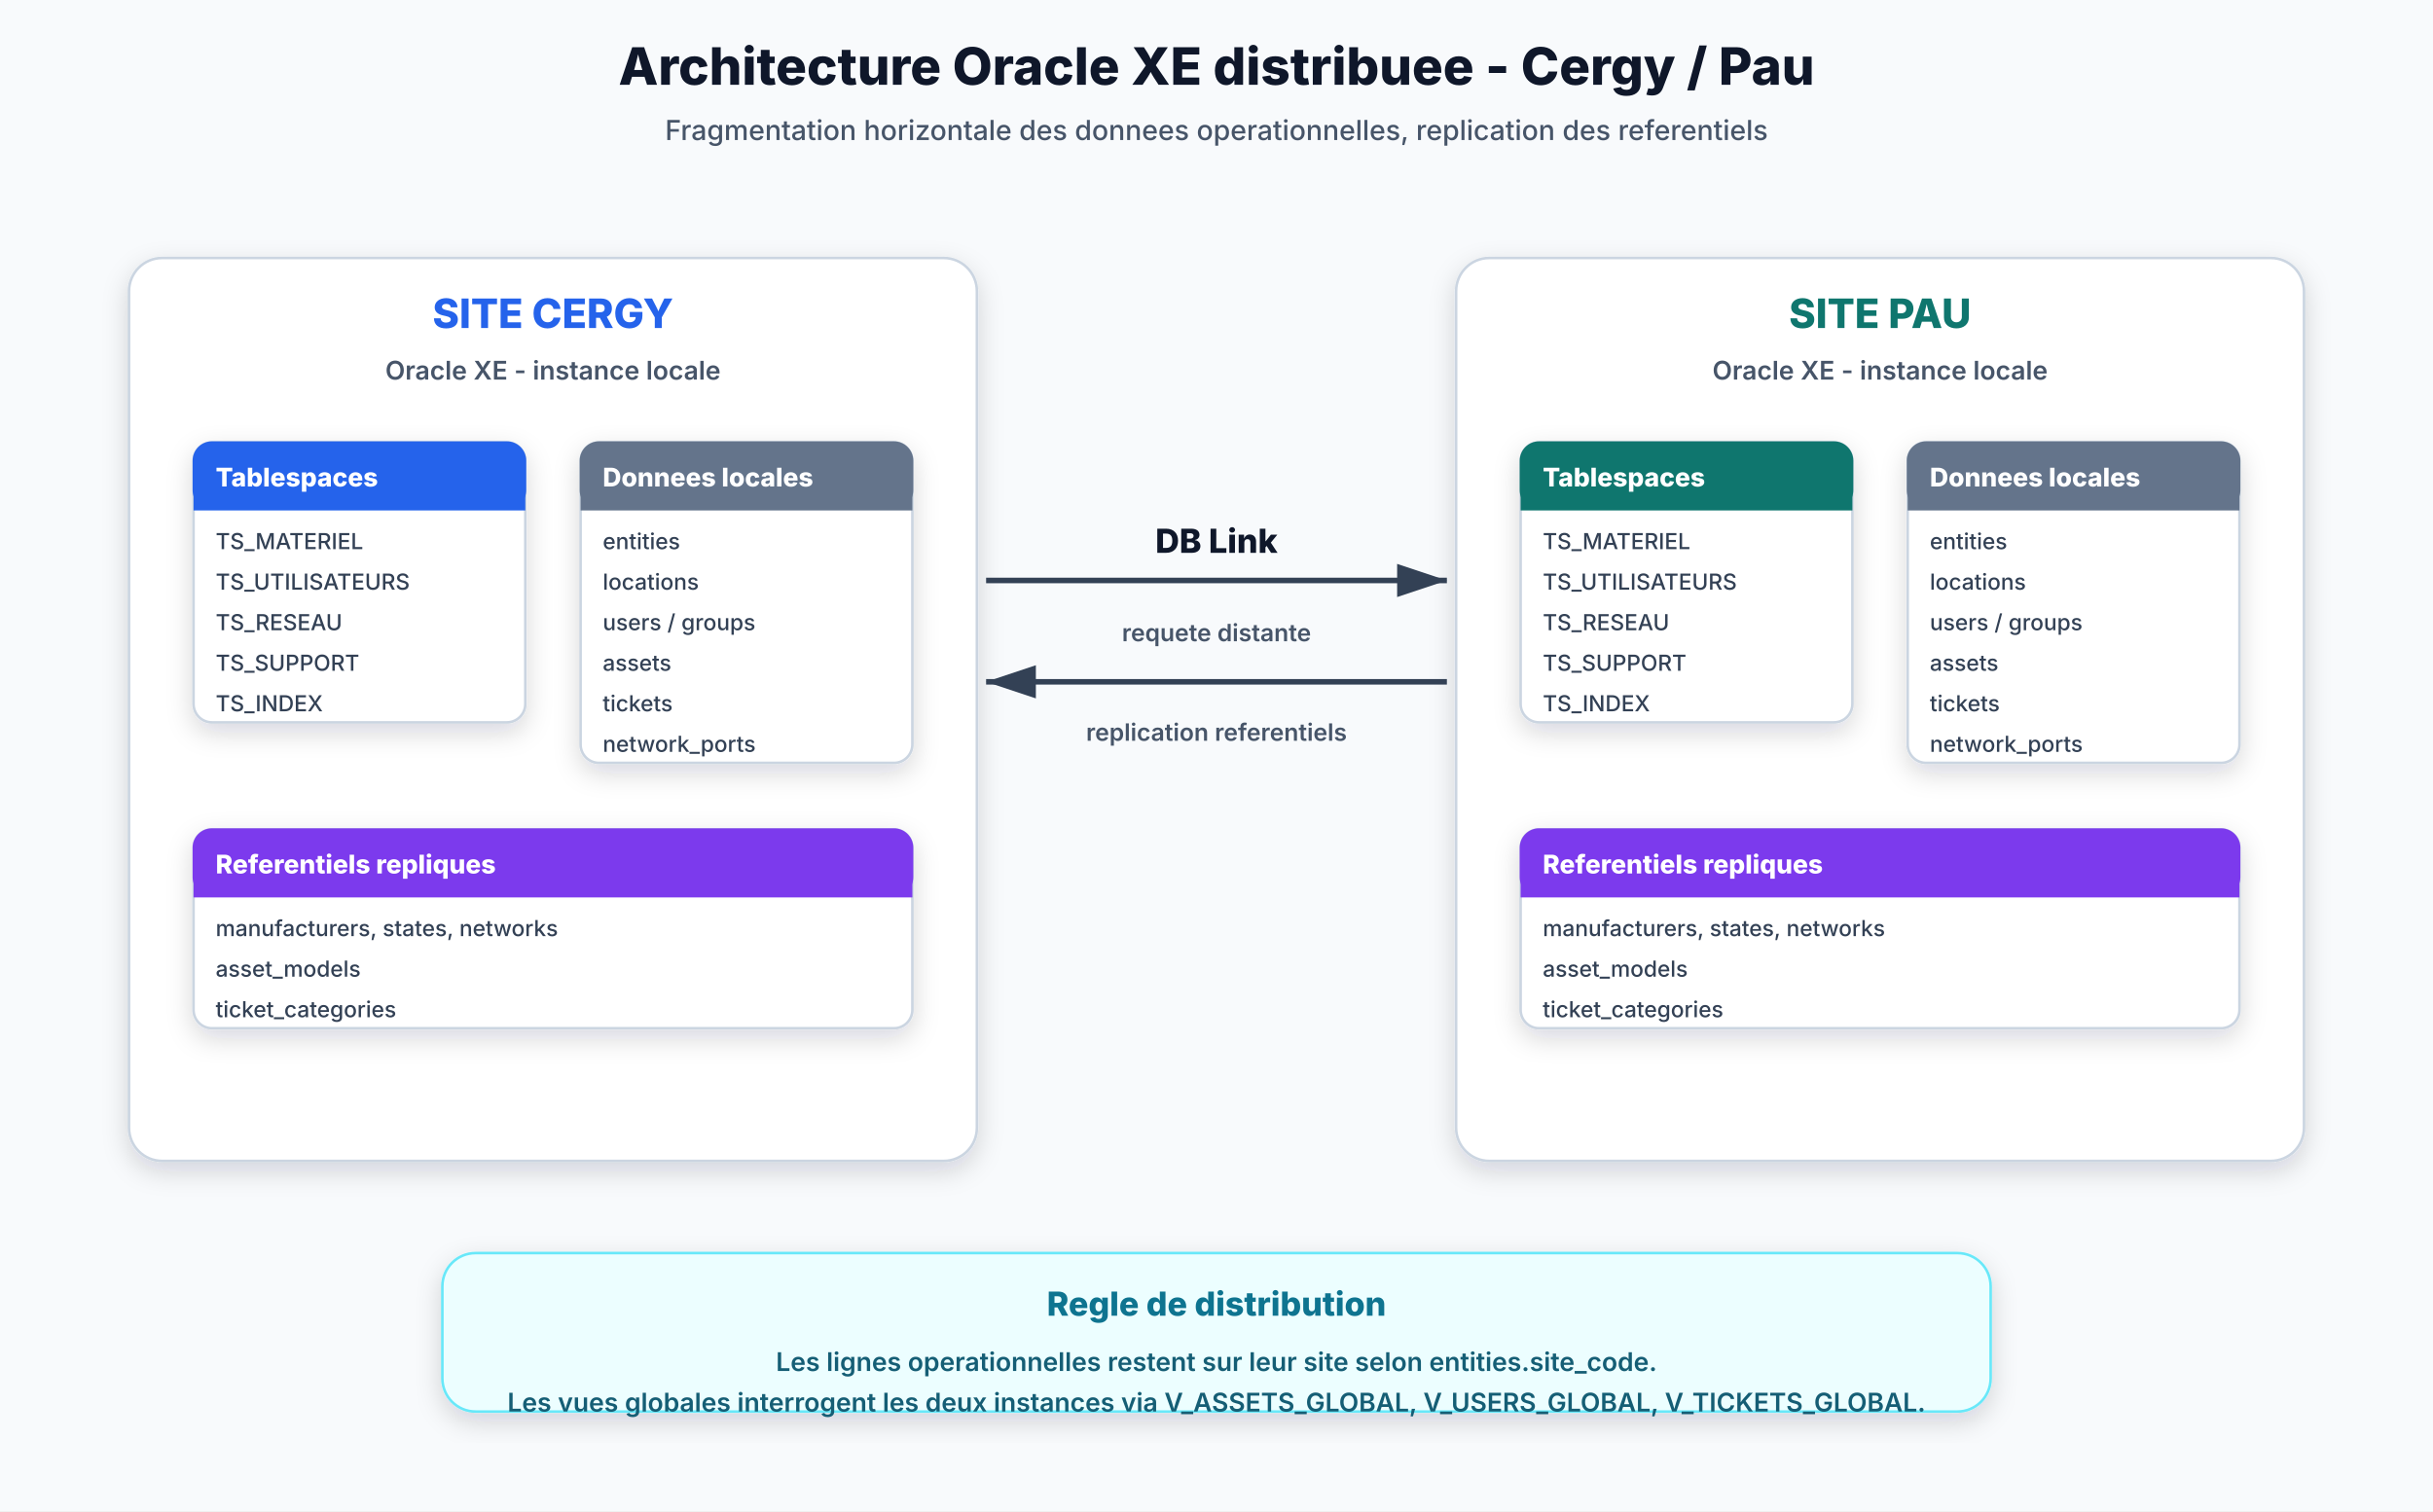
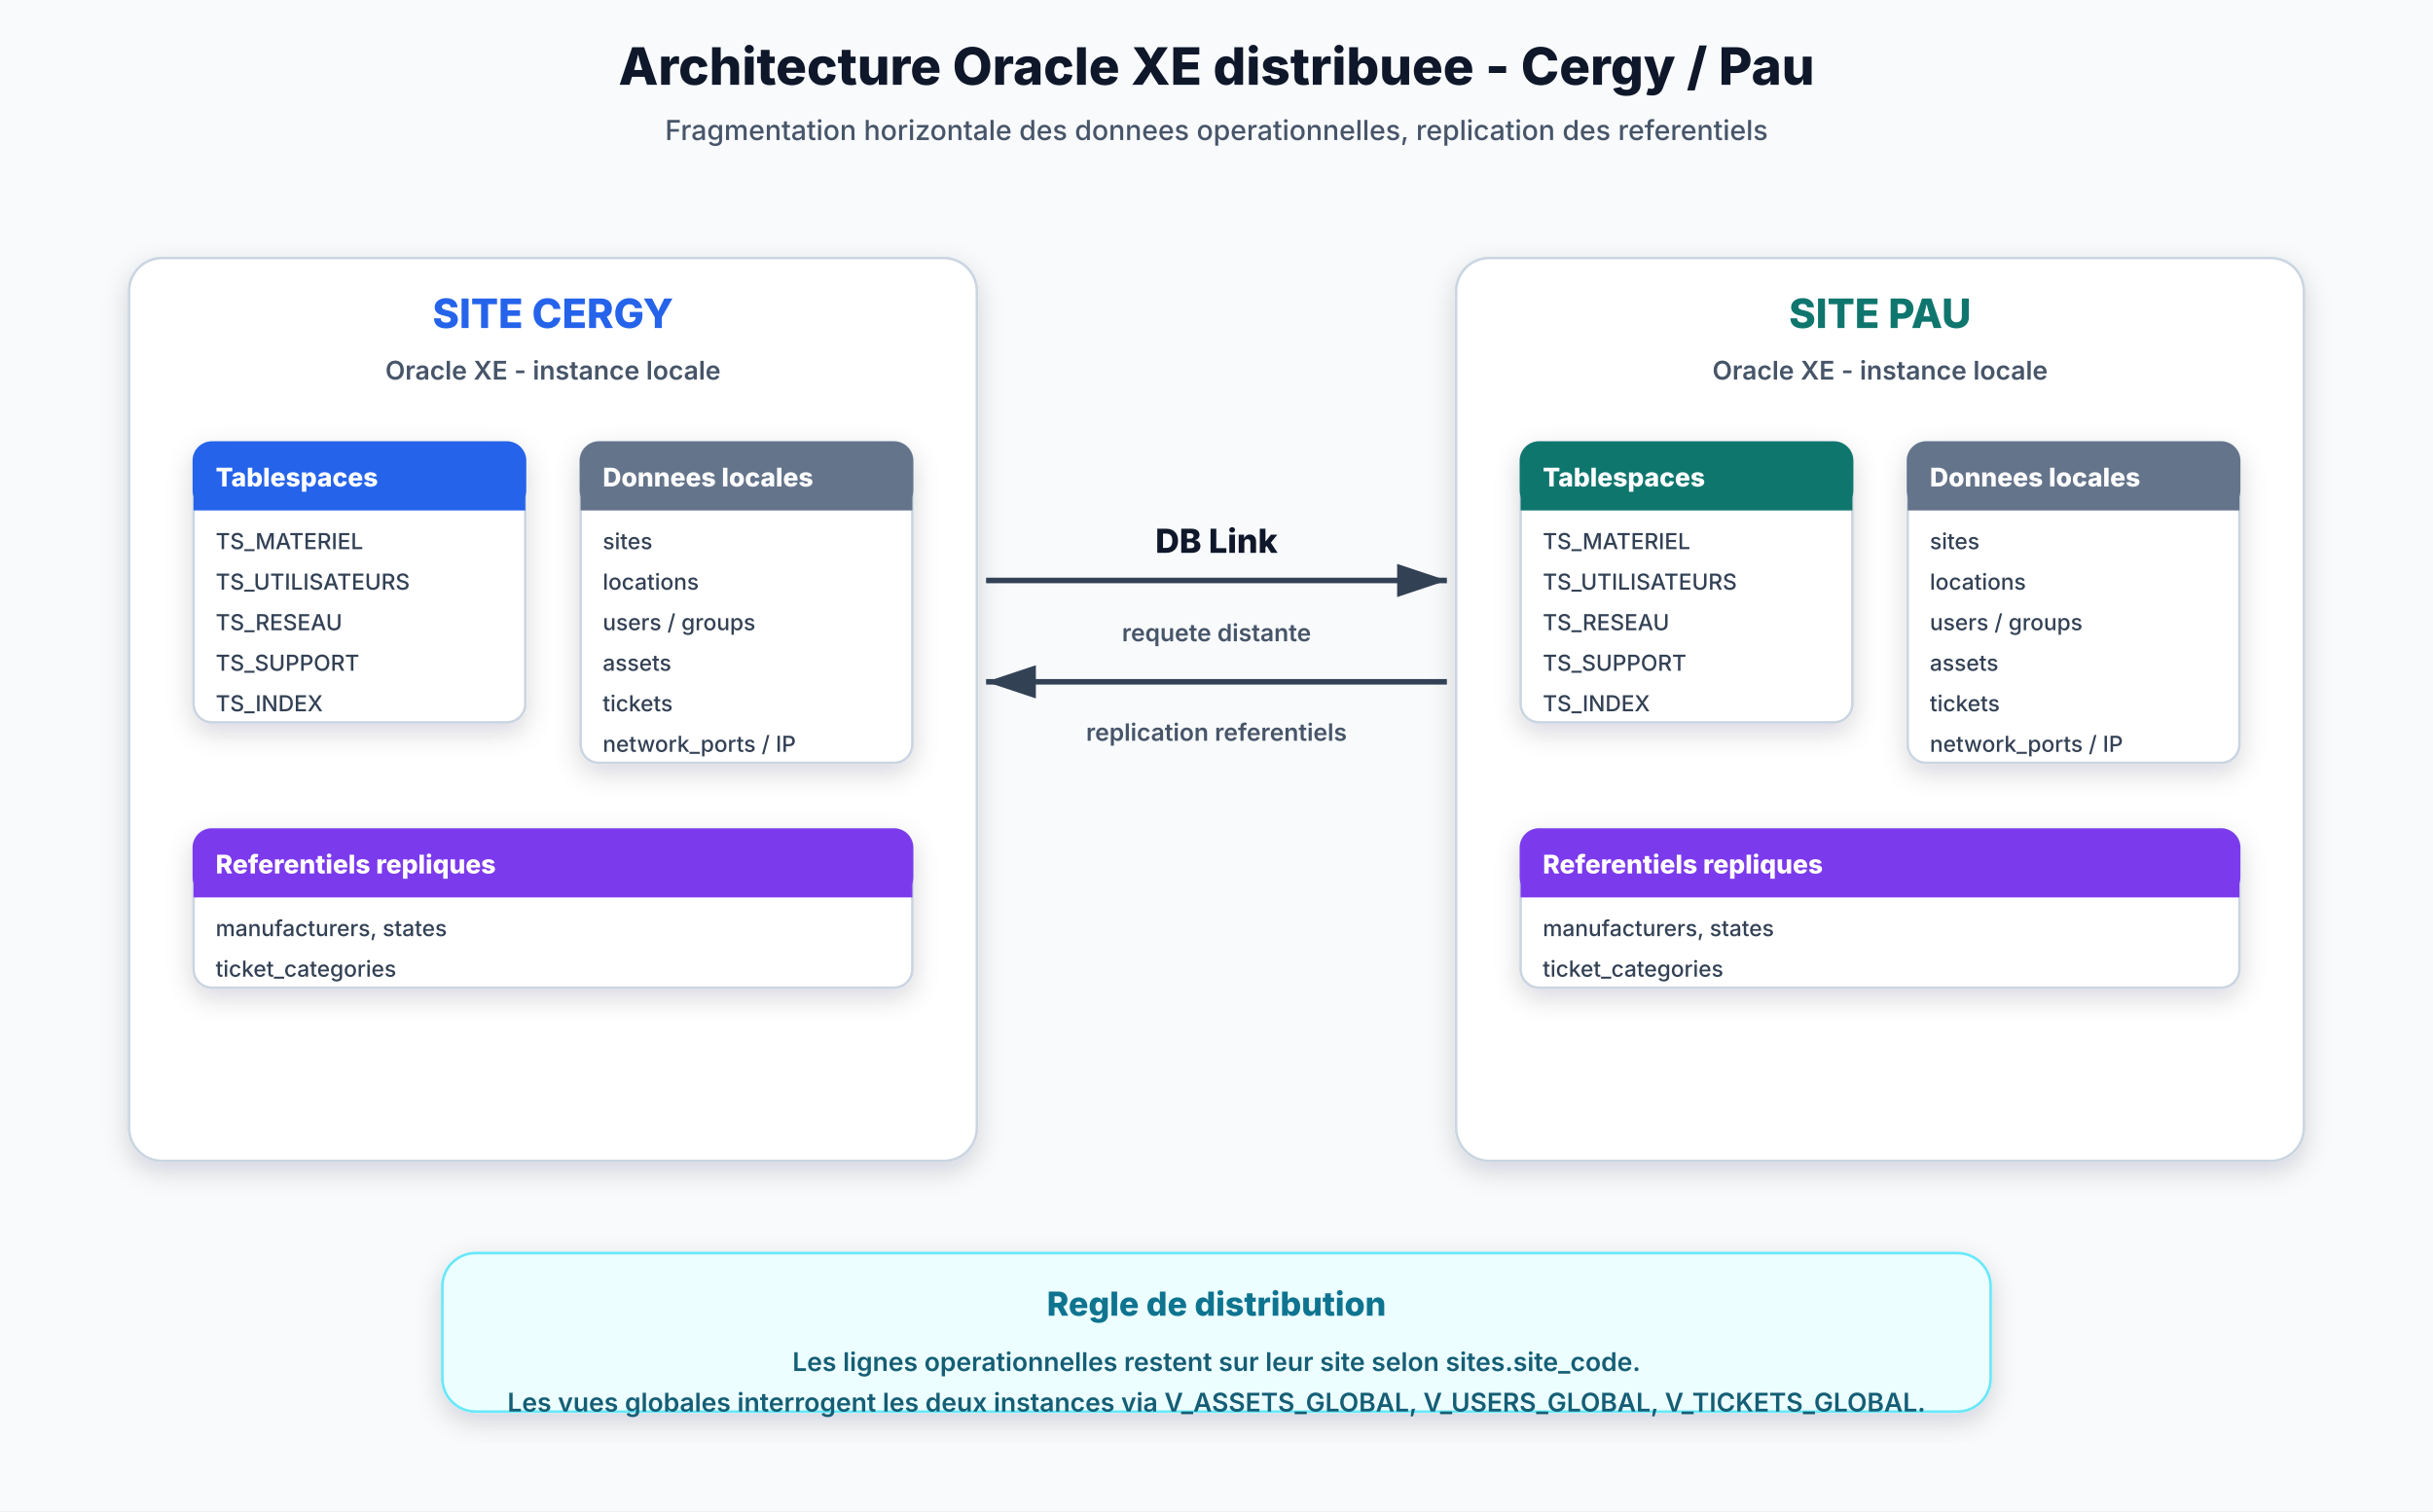
<svg xmlns="http://www.w3.org/2000/svg" width="1320" height="820" viewBox="0 0 1320 820" role="img" aria-label="Architecture Oracle XE distribuee Cergy Pau">
  <defs>
    <marker id="arrow" markerWidth="10" markerHeight="10" refX="9" refY="3" orient="auto" markerUnits="strokeWidth">
      <path d="M0,0 L0,6 L9,3 z" fill="#334155" />
    </marker>
    <filter id="shadow" x="-20%" y="-20%" width="140%" height="140%">
      <feDropShadow dx="0" dy="5" stdDeviation="7" flood-color="#0f172a" flood-opacity="0.16" />
    </filter>
  </defs>
  <rect x="0" y="0" width="1320" height="820" fill="#f8fafc" />
  <text x="660" y="46" font-family="Inter, Segoe UI, Arial, sans-serif" font-size="28" font-weight="800" fill="#0f172a" text-anchor="middle">Architecture Oracle XE distribuee - Cergy / Pau</text>
  <text x="660" y="76" font-family="Inter, Segoe UI, Arial, sans-serif" font-size="15" font-weight="500" fill="#475569" text-anchor="middle">Fragmentation horizontale des donnees operationnelles, replication des referentiels</text>
  <rect class="" x="70" y="140" width="460" height="490" rx="18" fill="#ffffff" stroke="#cbd5e1" stroke-width="1.4" filter="url(#shadow)" />
  <text x="300" y="178" font-family="Inter, Segoe UI, Arial, sans-serif" font-size="22" font-weight="800" fill="#2563eb" text-anchor="middle">SITE CERGY</text>
  <text x="300" y="206" font-family="Inter, Segoe UI, Arial, sans-serif" font-size="14" font-weight="600" fill="#475569" text-anchor="middle">Oracle XE - instance locale</text>
  <rect class="" x="105" y="240" width="180" height="152" rx="10" fill="#ffffff" stroke="#cbd5e1" stroke-width="1.4" filter="url(#shadow)" />
  <rect x="105" y="240" width="180" height="36" rx="10" fill="#2563eb" stroke="#2563eb" />
  <rect x="105" y="265" width="180" height="12" fill="#2563eb" />
  <text x="117" y="264" font-family="Inter, Segoe UI, Arial, sans-serif" font-size="14" font-weight="800" fill="#ffffff" text-anchor="start">Tablespaces</text>
  <text x="117" y="298" font-family="Inter, Segoe UI, Arial, sans-serif" font-size="12" font-weight="500" fill="#334155" text-anchor="start">TS_MATERIEL</text>
  <text x="117" y="320" font-family="Inter, Segoe UI, Arial, sans-serif" font-size="12" font-weight="500" fill="#334155" text-anchor="start">TS_UTILISATEURS</text>
  <text x="117" y="342" font-family="Inter, Segoe UI, Arial, sans-serif" font-size="12" font-weight="500" fill="#334155" text-anchor="start">TS_RESEAU</text>
  <text x="117" y="364" font-family="Inter, Segoe UI, Arial, sans-serif" font-size="12" font-weight="500" fill="#334155" text-anchor="start">TS_SUPPORT</text>
  <text x="117" y="386" font-family="Inter, Segoe UI, Arial, sans-serif" font-size="12" font-weight="500" fill="#334155" text-anchor="start">TS_INDEX</text>
  <rect class="" x="315" y="240" width="180" height="174" rx="10" fill="#ffffff" stroke="#cbd5e1" stroke-width="1.4" filter="url(#shadow)" />
  <rect x="315" y="240" width="180" height="36" rx="10" fill="#64748b" stroke="#64748b" />
  <rect x="315" y="265" width="180" height="12" fill="#64748b" />
  <text x="327" y="264" font-family="Inter, Segoe UI, Arial, sans-serif" font-size="14" font-weight="800" fill="#ffffff" text-anchor="start">Donnees locales</text>
-   <text x="327" y="298" font-family="Inter, Segoe UI, Arial, sans-serif" font-size="12" font-weight="500" fill="#334155" text-anchor="start">entities</text>
+   <text x="327" y="298" font-family="Inter, Segoe UI, Arial, sans-serif" font-size="12" font-weight="500" fill="#334155" text-anchor="start">sites</text>
  <text x="327" y="320" font-family="Inter, Segoe UI, Arial, sans-serif" font-size="12" font-weight="500" fill="#334155" text-anchor="start">locations</text>
  <text x="327" y="342" font-family="Inter, Segoe UI, Arial, sans-serif" font-size="12" font-weight="500" fill="#334155" text-anchor="start">users / groups</text>
  <text x="327" y="364" font-family="Inter, Segoe UI, Arial, sans-serif" font-size="12" font-weight="500" fill="#334155" text-anchor="start">assets</text>
  <text x="327" y="386" font-family="Inter, Segoe UI, Arial, sans-serif" font-size="12" font-weight="500" fill="#334155" text-anchor="start">tickets</text>
-   <text x="327" y="408" font-family="Inter, Segoe UI, Arial, sans-serif" font-size="12" font-weight="500" fill="#334155" text-anchor="start">network_ports</text>
-   <rect class="" x="105" y="450" width="390" height="108" rx="10" fill="#ffffff" stroke="#cbd5e1" stroke-width="1.4" filter="url(#shadow)" />
+   <text x="327" y="408" font-family="Inter, Segoe UI, Arial, sans-serif" font-size="12" font-weight="500" fill="#334155" text-anchor="start">network_ports / IP</text>
+   <rect class="" x="105" y="450" width="390" height="86" rx="10" fill="#ffffff" stroke="#cbd5e1" stroke-width="1.4" filter="url(#shadow)" />
  <rect x="105" y="450" width="390" height="36" rx="10" fill="#7c3aed" stroke="#7c3aed" />
  <rect x="105" y="475" width="390" height="12" fill="#7c3aed" />
  <text x="117" y="474" font-family="Inter, Segoe UI, Arial, sans-serif" font-size="14" font-weight="800" fill="#ffffff" text-anchor="start">Referentiels repliques</text>
-   <text x="117" y="508" font-family="Inter, Segoe UI, Arial, sans-serif" font-size="12" font-weight="500" fill="#334155" text-anchor="start">manufacturers, states, networks</text>
-   <text x="117" y="530" font-family="Inter, Segoe UI, Arial, sans-serif" font-size="12" font-weight="500" fill="#334155" text-anchor="start">asset_models</text>
-   <text x="117" y="552" font-family="Inter, Segoe UI, Arial, sans-serif" font-size="12" font-weight="500" fill="#334155" text-anchor="start">ticket_categories</text>
+   <text x="117" y="508" font-family="Inter, Segoe UI, Arial, sans-serif" font-size="12" font-weight="500" fill="#334155" text-anchor="start">manufacturers, states</text>
+   <text x="117" y="530" font-family="Inter, Segoe UI, Arial, sans-serif" font-size="12" font-weight="500" fill="#334155" text-anchor="start">ticket_categories</text>
  <rect class="" x="790" y="140" width="460" height="490" rx="18" fill="#ffffff" stroke="#cbd5e1" stroke-width="1.4" filter="url(#shadow)" />
  <text x="1020" y="178" font-family="Inter, Segoe UI, Arial, sans-serif" font-size="22" font-weight="800" fill="#0f766e" text-anchor="middle">SITE PAU</text>
  <text x="1020" y="206" font-family="Inter, Segoe UI, Arial, sans-serif" font-size="14" font-weight="600" fill="#475569" text-anchor="middle">Oracle XE - instance locale</text>
  <rect class="" x="825" y="240" width="180" height="152" rx="10" fill="#ffffff" stroke="#cbd5e1" stroke-width="1.4" filter="url(#shadow)" />
  <rect x="825" y="240" width="180" height="36" rx="10" fill="#0f766e" stroke="#0f766e" />
  <rect x="825" y="265" width="180" height="12" fill="#0f766e" />
  <text x="837" y="264" font-family="Inter, Segoe UI, Arial, sans-serif" font-size="14" font-weight="800" fill="#ffffff" text-anchor="start">Tablespaces</text>
  <text x="837" y="298" font-family="Inter, Segoe UI, Arial, sans-serif" font-size="12" font-weight="500" fill="#334155" text-anchor="start">TS_MATERIEL</text>
  <text x="837" y="320" font-family="Inter, Segoe UI, Arial, sans-serif" font-size="12" font-weight="500" fill="#334155" text-anchor="start">TS_UTILISATEURS</text>
  <text x="837" y="342" font-family="Inter, Segoe UI, Arial, sans-serif" font-size="12" font-weight="500" fill="#334155" text-anchor="start">TS_RESEAU</text>
  <text x="837" y="364" font-family="Inter, Segoe UI, Arial, sans-serif" font-size="12" font-weight="500" fill="#334155" text-anchor="start">TS_SUPPORT</text>
  <text x="837" y="386" font-family="Inter, Segoe UI, Arial, sans-serif" font-size="12" font-weight="500" fill="#334155" text-anchor="start">TS_INDEX</text>
  <rect class="" x="1035" y="240" width="180" height="174" rx="10" fill="#ffffff" stroke="#cbd5e1" stroke-width="1.4" filter="url(#shadow)" />
  <rect x="1035" y="240" width="180" height="36" rx="10" fill="#64748b" stroke="#64748b" />
  <rect x="1035" y="265" width="180" height="12" fill="#64748b" />
  <text x="1047" y="264" font-family="Inter, Segoe UI, Arial, sans-serif" font-size="14" font-weight="800" fill="#ffffff" text-anchor="start">Donnees locales</text>
-   <text x="1047" y="298" font-family="Inter, Segoe UI, Arial, sans-serif" font-size="12" font-weight="500" fill="#334155" text-anchor="start">entities</text>
+   <text x="1047" y="298" font-family="Inter, Segoe UI, Arial, sans-serif" font-size="12" font-weight="500" fill="#334155" text-anchor="start">sites</text>
  <text x="1047" y="320" font-family="Inter, Segoe UI, Arial, sans-serif" font-size="12" font-weight="500" fill="#334155" text-anchor="start">locations</text>
  <text x="1047" y="342" font-family="Inter, Segoe UI, Arial, sans-serif" font-size="12" font-weight="500" fill="#334155" text-anchor="start">users / groups</text>
  <text x="1047" y="364" font-family="Inter, Segoe UI, Arial, sans-serif" font-size="12" font-weight="500" fill="#334155" text-anchor="start">assets</text>
  <text x="1047" y="386" font-family="Inter, Segoe UI, Arial, sans-serif" font-size="12" font-weight="500" fill="#334155" text-anchor="start">tickets</text>
-   <text x="1047" y="408" font-family="Inter, Segoe UI, Arial, sans-serif" font-size="12" font-weight="500" fill="#334155" text-anchor="start">network_ports</text>
-   <rect class="" x="825" y="450" width="390" height="108" rx="10" fill="#ffffff" stroke="#cbd5e1" stroke-width="1.4" filter="url(#shadow)" />
+   <text x="1047" y="408" font-family="Inter, Segoe UI, Arial, sans-serif" font-size="12" font-weight="500" fill="#334155" text-anchor="start">network_ports / IP</text>
+   <rect class="" x="825" y="450" width="390" height="86" rx="10" fill="#ffffff" stroke="#cbd5e1" stroke-width="1.4" filter="url(#shadow)" />
  <rect x="825" y="450" width="390" height="36" rx="10" fill="#7c3aed" stroke="#7c3aed" />
  <rect x="825" y="475" width="390" height="12" fill="#7c3aed" />
  <text x="837" y="474" font-family="Inter, Segoe UI, Arial, sans-serif" font-size="14" font-weight="800" fill="#ffffff" text-anchor="start">Referentiels repliques</text>
-   <text x="837" y="508" font-family="Inter, Segoe UI, Arial, sans-serif" font-size="12" font-weight="500" fill="#334155" text-anchor="start">manufacturers, states, networks</text>
-   <text x="837" y="530" font-family="Inter, Segoe UI, Arial, sans-serif" font-size="12" font-weight="500" fill="#334155" text-anchor="start">asset_models</text>
-   <text x="837" y="552" font-family="Inter, Segoe UI, Arial, sans-serif" font-size="12" font-weight="500" fill="#334155" text-anchor="start">ticket_categories</text>
+   <text x="837" y="508" font-family="Inter, Segoe UI, Arial, sans-serif" font-size="12" font-weight="500" fill="#334155" text-anchor="start">manufacturers, states</text>
+   <text x="837" y="530" font-family="Inter, Segoe UI, Arial, sans-serif" font-size="12" font-weight="500" fill="#334155" text-anchor="start">ticket_categories</text>
  <line x1="535" y1="315" x2="785" y2="315" stroke="#334155" stroke-width="3" marker-end="url(#arrow)" />
  <line x1="785" y1="370" x2="535" y2="370" stroke="#334155" stroke-width="3" marker-end="url(#arrow)" />
  <text x="660" y="300" font-family="Inter, Segoe UI, Arial, sans-serif" font-size="18" font-weight="800" fill="#0f172a" text-anchor="middle">DB Link</text>
  <text x="660" y="348" font-family="Inter, Segoe UI, Arial, sans-serif" font-size="13" font-weight="600" fill="#475569" text-anchor="middle">requete distante</text>
  <text x="660" y="402" font-family="Inter, Segoe UI, Arial, sans-serif" font-size="13" font-weight="600" fill="#475569" text-anchor="middle">replication referentiels</text>
  <rect class="" x="240" y="680" width="840" height="86" rx="18" fill="#ecfeff" stroke="#67e8f9" stroke-width="1.4" filter="url(#shadow)" />
  <text x="660" y="714" font-family="Inter, Segoe UI, Arial, sans-serif" font-size="18" font-weight="800" fill="#0e7490" text-anchor="middle">Regle de distribution</text>
-   <text x="660" y="744" font-family="Inter, Segoe UI, Arial, sans-serif" font-size="14" font-weight="600" fill="#155e75" text-anchor="middle">Les lignes operationnelles restent sur leur site selon entities.site_code.</text>
+   <text x="660" y="744" font-family="Inter, Segoe UI, Arial, sans-serif" font-size="14" font-weight="600" fill="#155e75" text-anchor="middle">Les lignes operationnelles restent sur leur site selon sites.site_code.</text>
  <text x="660" y="766" font-family="Inter, Segoe UI, Arial, sans-serif" font-size="14" font-weight="600" fill="#155e75" text-anchor="middle">Les vues globales interrogent les deux instances via V_ASSETS_GLOBAL, V_USERS_GLOBAL, V_TICKETS_GLOBAL.</text>
</svg>
